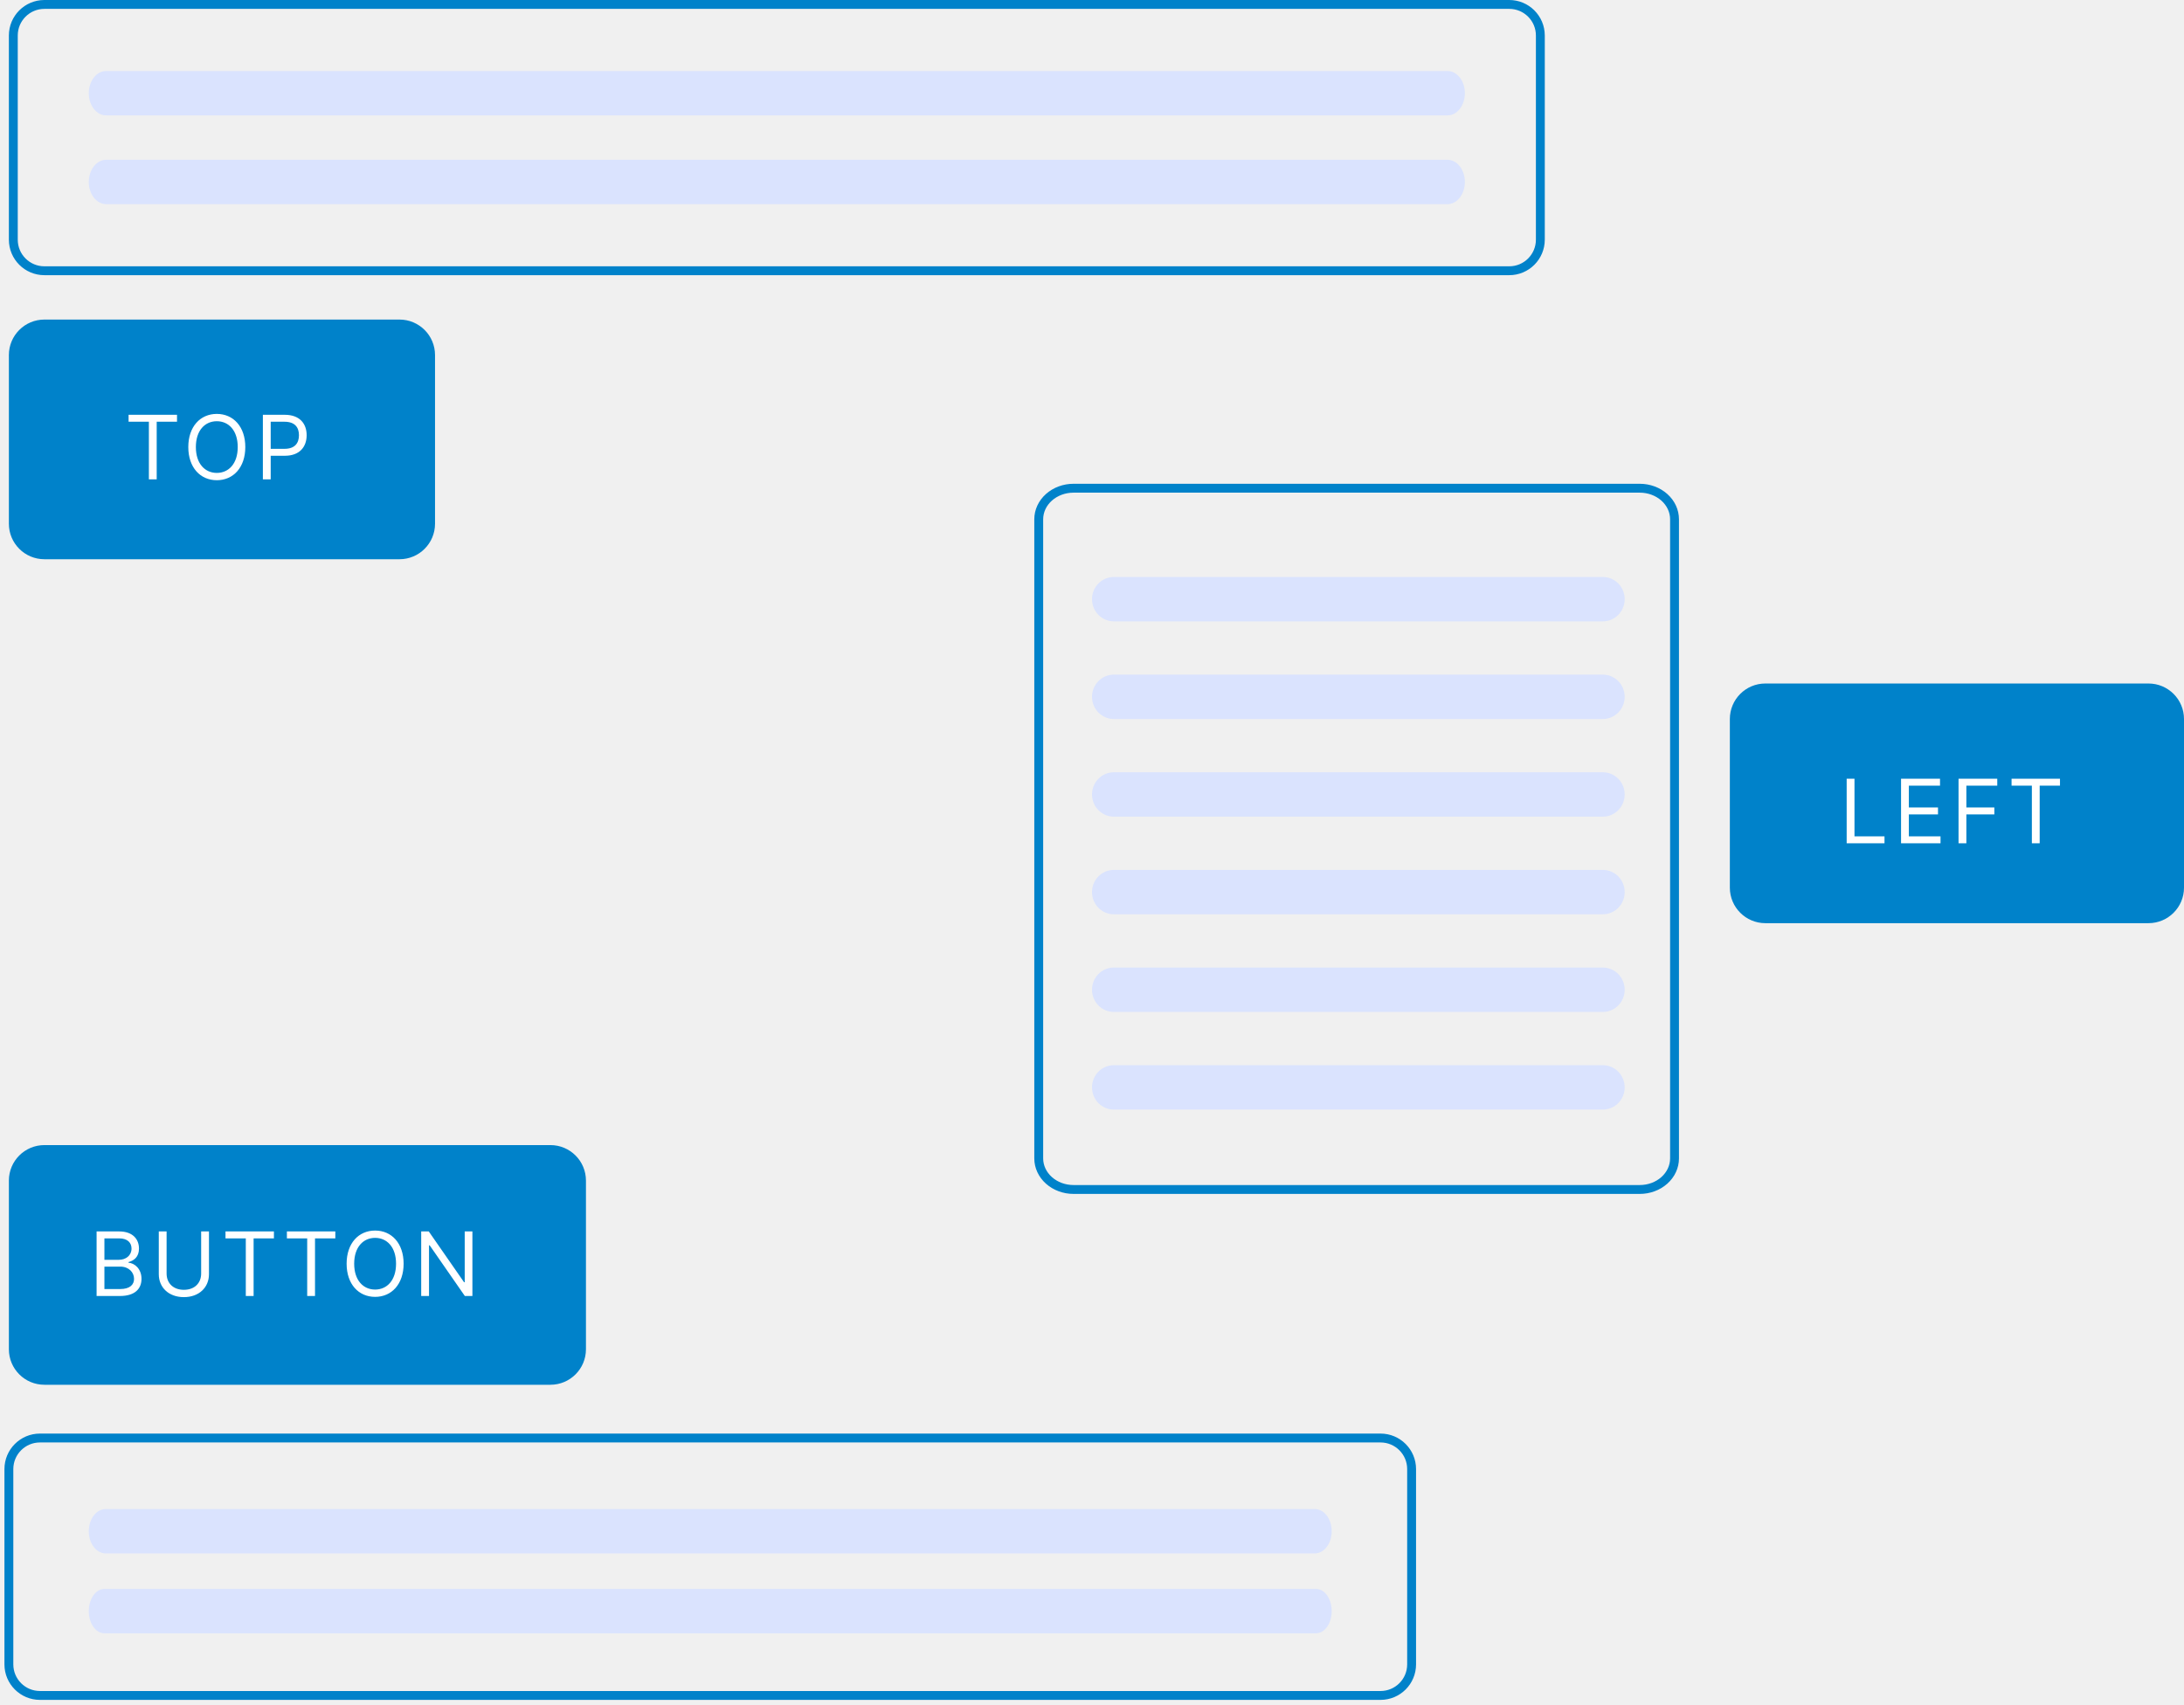
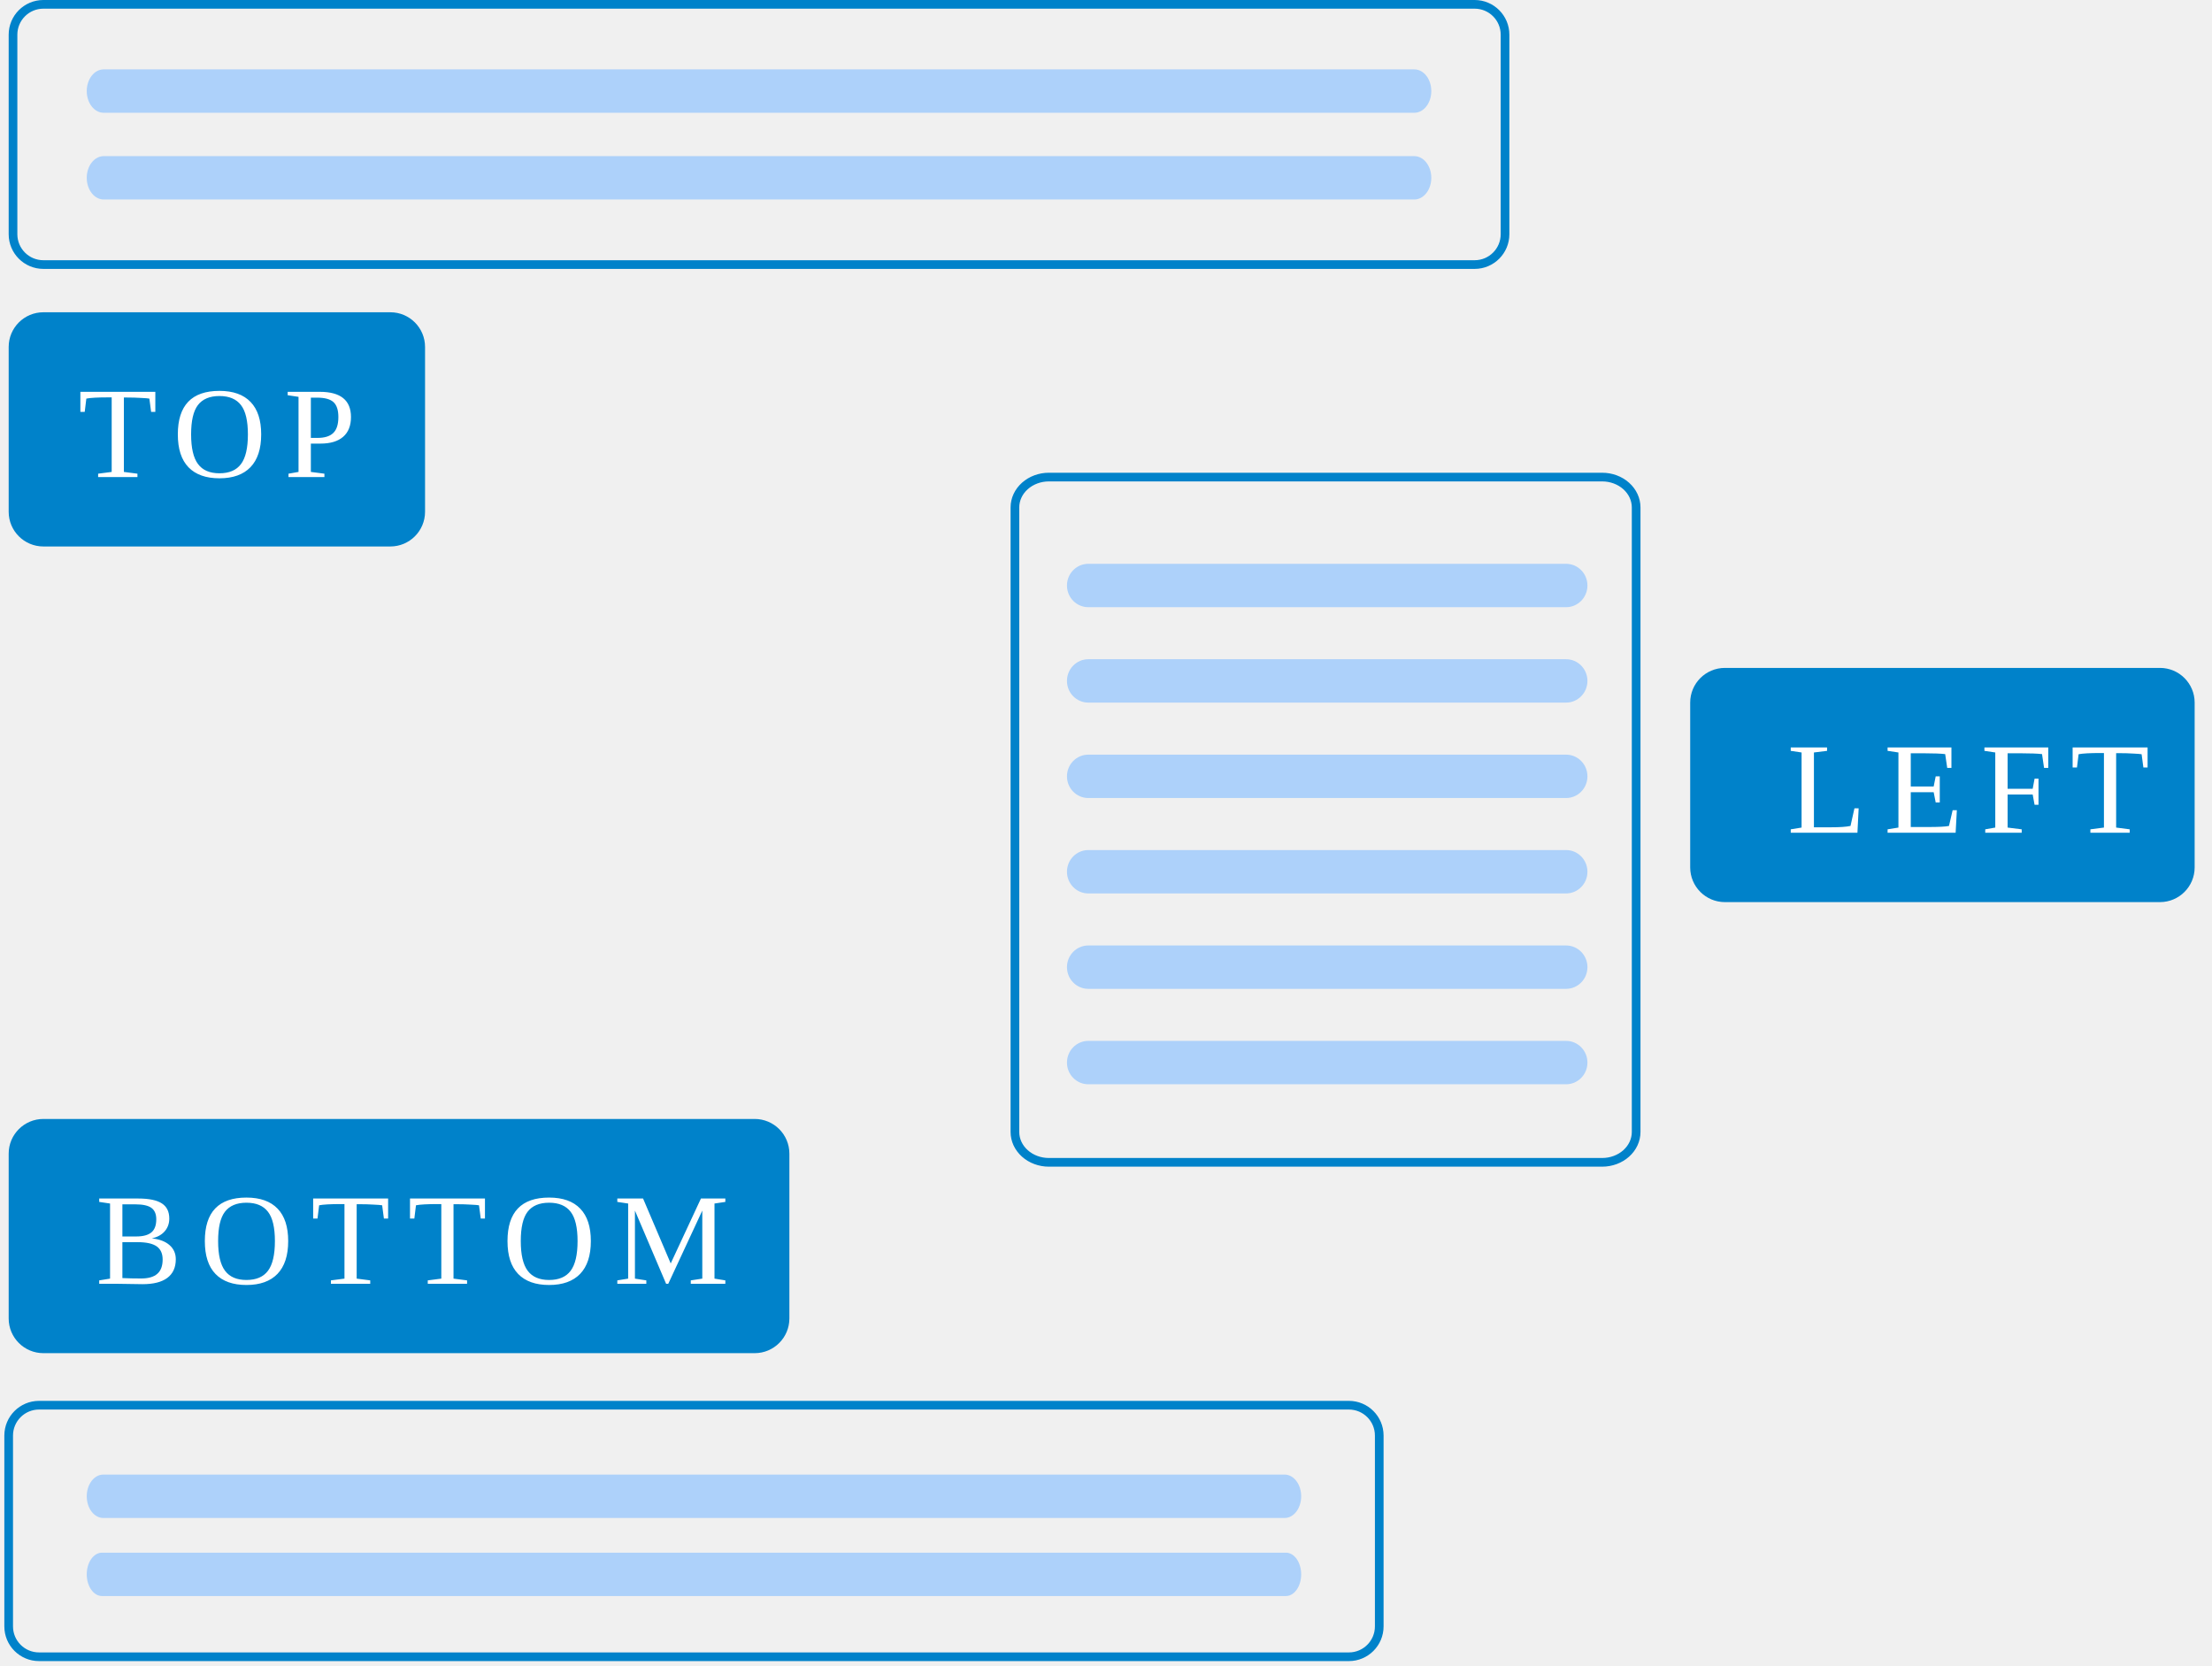
- <svg xmlns="http://www.w3.org/2000/svg" fill="none" viewBox="0 0 246 192">
+ <svg xmlns="http://www.w3.org/2000/svg" fill="none" viewBox="0 0 255 192">
  <path stroke="#0082CA" d="M155.5 162H4.5a3.5 3.5 0 0 0-3.5 3.5v22a3.5 3.5 0 0 0 3.5 3.5h151a3.5 3.5 0 0 0 3.5-3.5v-22a3.5 3.5 0 0 0-3.5-3.5Z" />
-   <path fill="#DAE3FE" d="M148.239 179H11.761c-.973 0-1.761 1.119-1.761 2.5s.788 2.5 1.761 2.5h136.478c.973 0 1.761-1.119 1.761-2.5s-.788-2.5-1.761-2.5Zm-.144-9H11.905c-1.052 0-1.905 1.119-1.905 2.5s.853 2.5 1.905 2.5h136.19c1.052 0 1.905-1.119 1.905-2.5s-.853-2.5-1.905-2.5Z" />
-   <rect width="65" height="27" x="1" y="129" fill="#0082CA" rx="4" />
-   <path fill="#fff" d="M10.88 146h2.628c1.72 0 2.43-.838 2.43-1.932 0-1.15-.796-1.775-1.464-1.818v-.071c.625-.17 1.18-.582 1.18-1.52 0-1.065-.71-1.932-2.23-1.932H10.88V146Zm.881-.781v-2.529h1.79c.952 0 1.548.64 1.548 1.378 0 .639-.44 1.151-1.59 1.151H11.76Zm0-3.296v-2.414h1.662c.966 0 1.392.511 1.392 1.15 0 .767-.625 1.264-1.42 1.264H11.76Zm10.896-3.196v4.745c0 1.065-.731 1.832-1.946 1.832-1.214 0-1.946-.767-1.946-1.832v-4.745h-.88v4.816c0 1.491 1.115 2.585 2.826 2.585 1.712 0 2.827-1.094 2.827-2.585v-4.816h-.88Zm2.742.782h2.287V146h.88v-6.491h2.288v-.782h-5.455v.782Zm6.916 0h2.287V146h.88v-6.491h2.288v-.782h-5.455v.782Zm13.147 2.855c0-2.302-1.35-3.736-3.21-3.736-1.86 0-3.21 1.434-3.21 3.736 0 2.301 1.35 3.735 3.21 3.735 1.86 0 3.21-1.434 3.21-3.735Zm-.852 0c0 1.889-1.037 2.912-2.358 2.912-1.32 0-2.358-1.023-2.358-2.912 0-1.89 1.037-2.912 2.358-2.912 1.321 0 2.358 1.022 2.358 2.912Zm8.6-3.637h-.866v5.725h-.071l-3.978-5.725h-.852V146h.88v-5.71h.072l3.963 5.71h.852v-7.273Z" />
+   <path fill="#add1fa" d="M148.239 179H11.761c-.973 0-1.761 1.119-1.761 2.5s.788 2.5 1.761 2.5h136.478c.973 0 1.761-1.119 1.761-2.5s-.788-2.5-1.761-2.5Zm-.144-9H11.905c-1.052 0-1.905 1.119-1.905 2.5s.853 2.5 1.905 2.5h136.19c1.052 0 1.905-1.119 1.905-2.5s-.853-2.5-1.905-2.5Z" />
+   <rect width="90" height="27" x="1" y="129" fill="#0082CA" rx="4" />
+   <text x="11" y="148" fill="#FFF" font-size="15" letter-spacing="2">BOTTOM</text>
  <rect width="48" height="27" x="1" y="36" fill="#0082CA" rx="4" />
  <path stroke="#0082CA" d="M170 .5H5A3.5 3.5 0 0 0 1.5 4v23A3.5 3.5 0 0 0 5 30.5h165a3.5 3.5 0 0 0 3.5-3.5V4A3.5 3.5 0 0 0 170 .5Z" />
-   <path fill="#DAE3FE" d="M163.05 8H11.95C10.873 8 10 9.12 10 10.5s.873 2.5 1.95 2.5h151.1c1.077 0 1.95-1.12 1.95-2.5s-.873-2.5-1.95-2.5Zm-.012 10H11.962C10.878 18 10 19.12 10 20.5s.878 2.5 1.962 2.5h151.076c1.084 0 1.962-1.12 1.962-2.5s-.878-2.5-1.962-2.5Z" />
-   <path fill="#fff" d="M14.483 47.508h2.287V54h.88v-6.492h2.288v-.78h-5.455v.78Zm13.147 2.856c0-2.301-1.35-3.736-3.21-3.736-1.86 0-3.21 1.434-3.21 3.736 0 2.3 1.35 3.735 3.21 3.735 1.86 0 3.21-1.434 3.21-3.735Zm-.852 0c0 1.889-1.037 2.912-2.358 2.912-1.32 0-2.358-1.023-2.358-2.912 0-1.89 1.037-2.912 2.358-2.912 1.321 0 2.358 1.022 2.358 2.912ZM29.611 54h.88v-2.656h1.592c1.694 0 2.457-1.03 2.457-2.316 0-1.285-.763-2.3-2.471-2.3H29.61V54Zm.88-3.438V47.51h1.55c1.182 0 1.633.646 1.633 1.52 0 .873-.451 1.533-1.62 1.533h-1.562Z" />
+   <path fill="#add1fa" d="M163.05 8H11.95C10.873 8 10 9.12 10 10.5s.873 2.5 1.95 2.5h151.1c1.077 0 1.95-1.12 1.95-2.5s-.873-2.5-1.95-2.5Zm-.012 10H11.962C10.878 18 10 19.12 10 20.5s.878 2.5 1.962 2.5h151.076c1.084 0 1.962-1.12 1.962-2.5s-.878-2.5-1.962-2.5Z" />
+   <text x="9" y="55" fill="#FFF" font-size="15" letter-spacing="2">TOP</text>
  <path stroke="#0082CA" d="M120.916 55h63.783c1.039 0 2.035.369 2.769 1.025.735.657 1.147 1.547 1.147 2.475v72c0 .928-.412 1.818-1.147 2.475-.734.656-1.73 1.025-2.769 1.025h-63.783c-1.038 0-2.034-.369-2.769-1.025-.734-.657-1.147-1.547-1.147-2.475v-72c0-.928.413-1.819 1.147-2.475.735-.656 1.731-1.025 2.769-1.025Z" />
-   <path fill="#DAE3FE" d="M180.541 65h-55.082c-1.358 0-2.459 1.12-2.459 2.5s1.101 2.5 2.459 2.5h55.082c1.358 0 2.459-1.12 2.459-2.5s-1.101-2.5-2.459-2.5Zm0 11h-55.082c-1.358 0-2.459 1.12-2.459 2.5s1.101 2.5 2.459 2.5h55.082c1.358 0 2.459-1.12 2.459-2.5s-1.101-2.5-2.459-2.5Zm0 11h-55.082c-1.358 0-2.459 1.12-2.459 2.5s1.101 2.5 2.459 2.5h55.082c1.358 0 2.459-1.12 2.459-2.5s-1.101-2.5-2.459-2.5Zm0 11h-55.082c-1.358 0-2.459 1.12-2.459 2.5 0 1.381 1.101 2.5 2.459 2.5h55.082c1.358 0 2.459-1.119 2.459-2.5 0-1.38-1.101-2.5-2.459-2.5Zm0 11h-55.082c-1.358 0-2.459 1.119-2.459 2.5s1.101 2.5 2.459 2.5h55.082c1.358 0 2.459-1.119 2.459-2.5s-1.101-2.5-2.459-2.5Zm0 11h-55.082c-1.358 0-2.459 1.119-2.459 2.5s1.101 2.5 2.459 2.5h55.082c1.358 0 2.459-1.119 2.459-2.5s-1.101-2.5-2.459-2.5Z" />
-   <rect width="51.154" height="27" x="194.846" y="77" fill="#0082CA" rx="4" />
-   <path fill="#fff" d="M208.004 95h4.261v-.781h-3.381v-6.492h-.88V95Zm6.125 0h4.446v-.781h-3.566v-2.472h3.282v-.781h-3.282v-2.457h3.509v-.782h-4.389V95Zm6.476 0h.881v-3.253h3.153v-.781h-3.153v-2.457h3.48v-.782h-4.361V95Zm5.972-6.492h2.287V95h.88v-6.492h2.287v-.78h-5.454v.78Z" />
+   <path fill="#add1fa" d="M180.541 65h-55.082c-1.358 0-2.459 1.12-2.459 2.5s1.101 2.5 2.459 2.5h55.082c1.358 0 2.459-1.12 2.459-2.5s-1.101-2.5-2.459-2.5Zm0 11h-55.082c-1.358 0-2.459 1.12-2.459 2.5s1.101 2.5 2.459 2.5h55.082c1.358 0 2.459-1.12 2.459-2.5s-1.101-2.5-2.459-2.5Zm0 11h-55.082c-1.358 0-2.459 1.12-2.459 2.5s1.101 2.5 2.459 2.5h55.082c1.358 0 2.459-1.12 2.459-2.5s-1.101-2.5-2.459-2.5Zm0 11h-55.082c-1.358 0-2.459 1.12-2.459 2.5 0 1.381 1.101 2.5 2.459 2.5h55.082c1.358 0 2.459-1.119 2.459-2.5 0-1.38-1.101-2.5-2.459-2.5Zm0 11h-55.082c-1.358 0-2.459 1.119-2.459 2.5s1.101 2.5 2.459 2.5h55.082c1.358 0 2.459-1.119 2.459-2.5s-1.101-2.5-2.459-2.5Zm0 11h-55.082c-1.358 0-2.459 1.119-2.459 2.5s1.101 2.5 2.459 2.5h55.082c1.358 0 2.459-1.119 2.459-2.5s-1.101-2.5-2.459-2.5Z" />
+   <rect width="58.154" height="27" x="194.846" y="77" fill="#0082CA" rx="4" />
+   <text x="206" y="96" fill="#FFF" font-size="15" letter-spacing="2">LEFT</text>
</svg>
